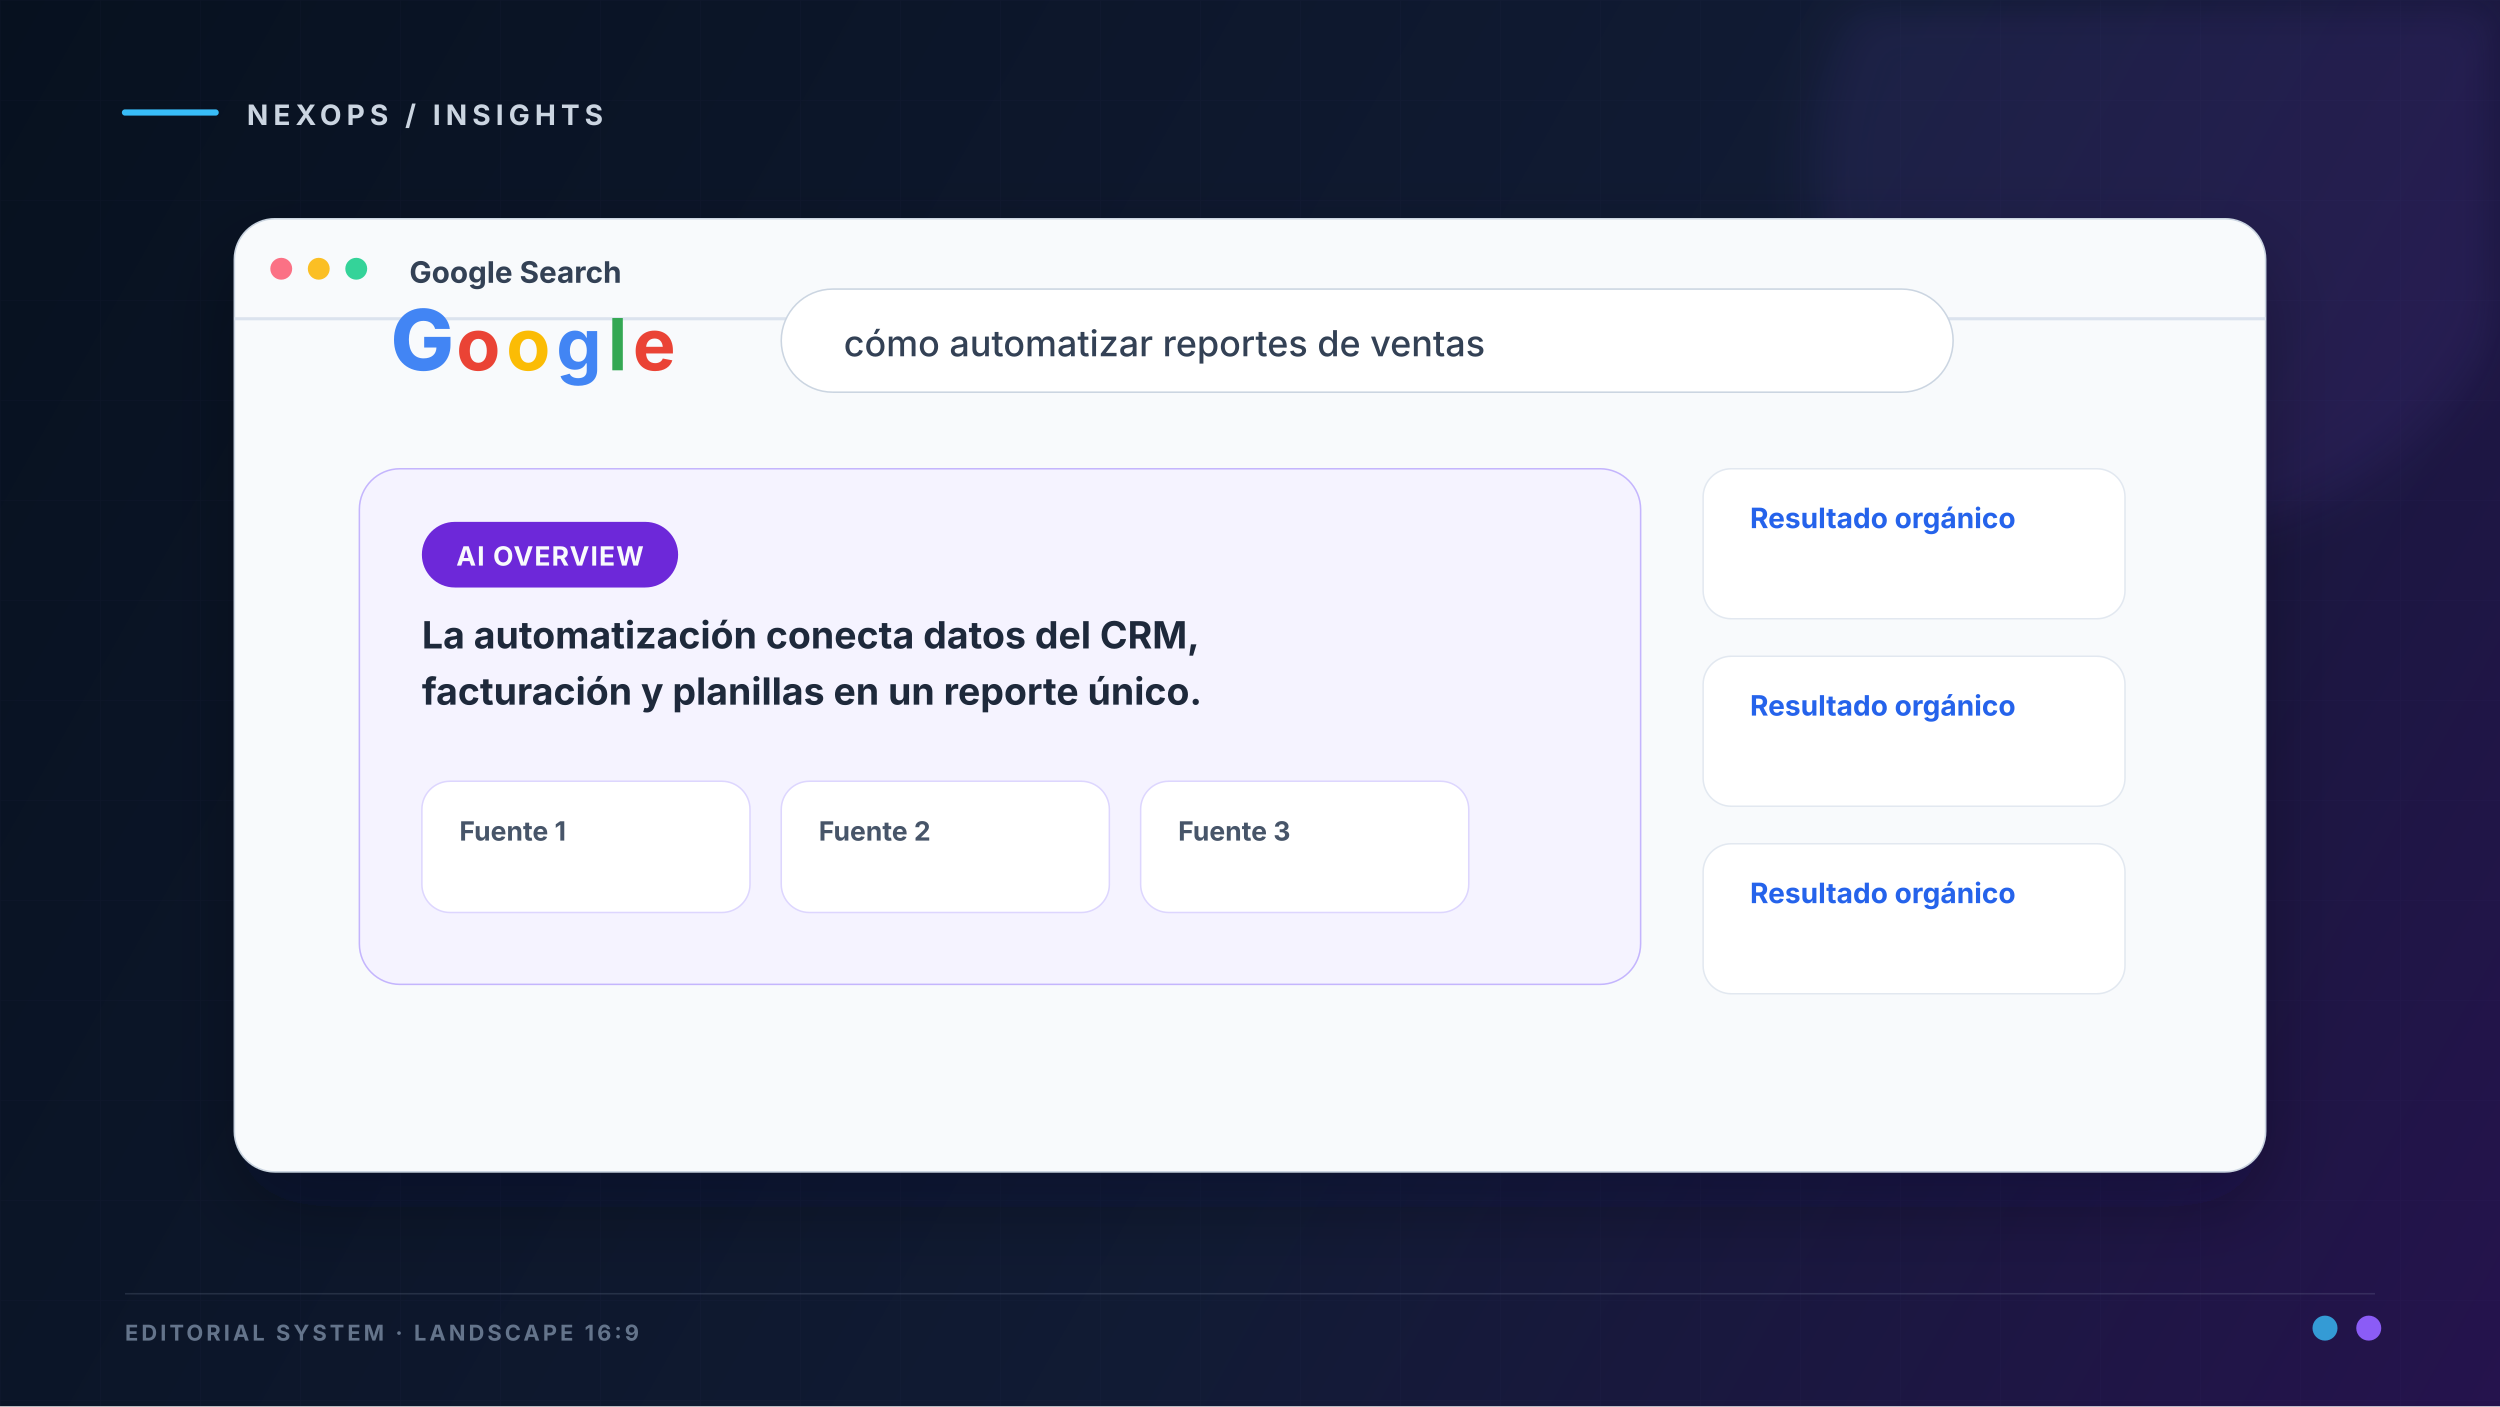
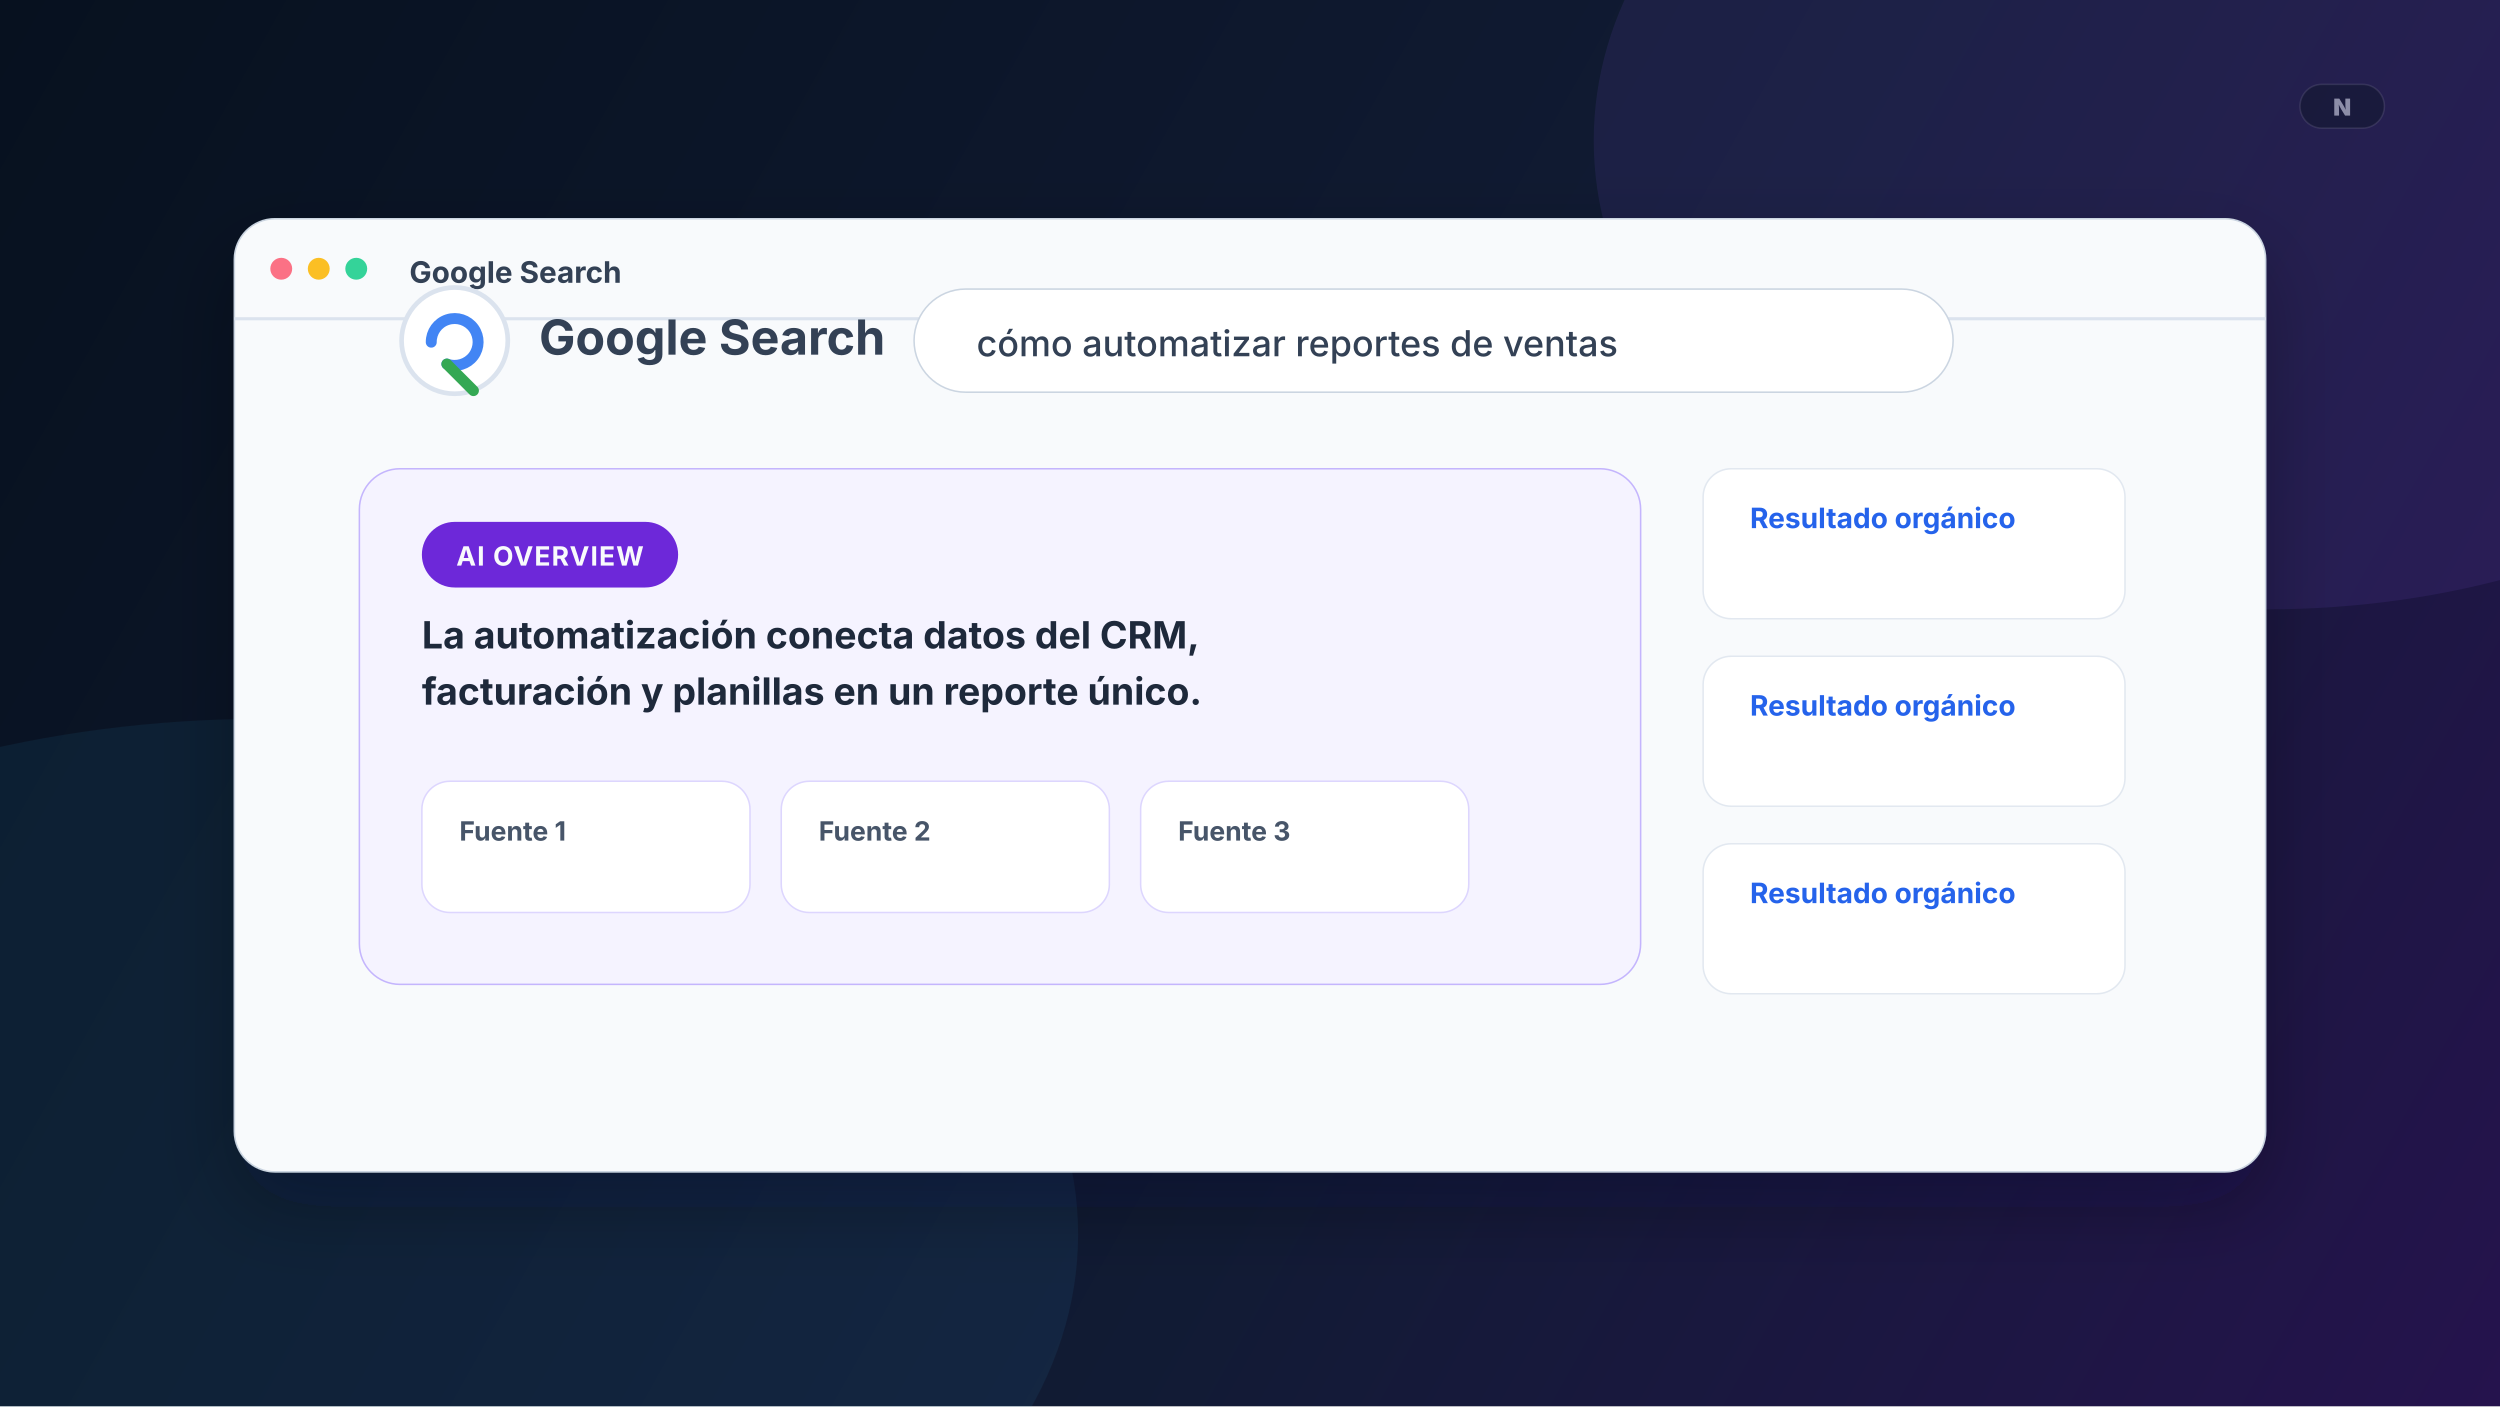
<svg xmlns="http://www.w3.org/2000/svg" width="1600" height="900" viewBox="0 0 1600 900" role="img" aria-labelledby="title desc">
  <defs>
    <linearGradient id="background" x1="0" y1="0" x2="1600" y2="900" gradientUnits="userSpaceOnUse">
      <stop stop-color="#07111f" />
      <stop offset=".58" stop-color="#111b34" />
      <stop offset="1" stop-color="#25134d" />
    </linearGradient>
    <linearGradient id="photoWash" x1="0" y1="0" x2="1600" y2="0" gradientUnits="userSpaceOnUse">
-       <stop stop-color="#020617" stop-opacity=".15" />
-       <stop offset=".55" stop-color="#020617" stop-opacity=".4" />
-       <stop offset="1" stop-color="#020617" stop-opacity=".96" />
+       <stop stop-color="#020617" stop-opacity=".04" />
+       <stop offset=".53" stop-color="#020617" stop-opacity=".28" />
+       <stop offset="1" stop-color="#020617" stop-opacity=".91" />
    </linearGradient>
    <linearGradient id="accent" x1="0" y1="0" x2="1" y2="1">
      <stop stop-color="#8b5cf6" />
      <stop offset="1" stop-color="#38bdf8" />
    </linearGradient>
-     <pattern id="grid" width="64" height="64" patternUnits="userSpaceOnUse">
-       <path d="M64 0H0V64" fill="none" stroke="#64748b" stroke-opacity=".12" />
-     </pattern>
    <filter id="shadow" x="-30%" y="-30%" width="160%" height="160%">
      <feDropShadow dx="0" dy="22" stdDeviation="26" flood-color="#020617" flood-opacity=".28" />
    </filter>
    <filter id="glow" x="-100%" y="-100%" width="300%" height="300%">
      <feGaussianBlur stdDeviation="16" />
    </filter>
  </defs>
  <rect width="1600" height="900" fill="url(#background)" />
-   <rect width="1600" height="900" fill="url(#grid)" opacity=".35" />
-   <circle cx="1390" cy="110" r="230" fill="#8b5cf6" opacity=".09" filter="url(#glow)" />
-   <path d="M80 72H138" stroke="#38bdf8" stroke-width="4" stroke-linecap="round" />
-   <text x="158" y="80" font-family="Inter,Arial,sans-serif" font-size="18" font-weight="750" fill="#cbd5e1" letter-spacing=".18em">NEXOPS  /  INSIGHTS</text>
+   <ellipse cx="170" cy="790" rx="520" ry="330" fill="#38bdf8" opacity=".07" />
+   <ellipse cx="1450" cy="90" rx="430" ry="300" fill="#8b5cf6" opacity=".1" />
  <g>
    <rect x="150" y="140" width="1300" height="610" rx="26" fill="#f8fafc" stroke="#cbd5e1" filter="url(#shadow)" />
    <path d="M 150 204 H 1450" stroke="#dbe3ee" stroke-width="2" />
    <circle cx="180" cy="172" r="7" fill="#fb7185" />
    <circle cx="204" cy="172" r="7" fill="#fbbf24" />
    <circle cx="228" cy="172" r="7" fill="#34d399" />
    <text x="262" y="181" font-family="Inter,Arial,sans-serif" font-size="19" font-weight="650" fill="#334155">Google Search</text>
-     <text x="250" y="237" font-family="Inter,Arial,sans-serif" font-size="54" font-weight="800" fill="#4285f4">G</text>
-     <text x="292" y="237" font-family="Inter,Arial,sans-serif" font-size="46" font-weight="700" fill="#ea4335">o</text>
-     <text x="324" y="237" font-family="Inter,Arial,sans-serif" font-size="46" font-weight="700" fill="#fbbc05">o</text>
-     <text x="356" y="237" font-family="Inter,Arial,sans-serif" font-size="46" font-weight="700" fill="#4285f4">g</text>
-     <text x="389" y="237" font-family="Inter,Arial,sans-serif" font-size="46" font-weight="700" fill="#34a853">l</text>
-     <text x="405" y="237" font-family="Inter,Arial,sans-serif" font-size="46" font-weight="700" fill="#ea4335">e</text>
-     <rect x="500" y="185" width="750" height="66" rx="33" fill="#ffffff" stroke="#cbd5e1" />
-     <text x="540" y="228" font-family="Inter,Arial,sans-serif" font-size="23" font-weight="500" fill="#334155">cómo automatizar reportes de ventas</text>
+     <circle cx="291" cy="218" r="34" fill="#ffffff" stroke="#dbe3ee" stroke-width="3" />
+     <path d="M276 219a15 15 0 1 1 10 14" fill="none" stroke="#4285f4" stroke-width="7" stroke-linecap="round" />
+     <path d="M286 233l17 17" stroke="#34a853" stroke-width="7" stroke-linecap="round" />
+     <text x="345" y="227" font-family="Inter,Arial,sans-serif" font-size="31" font-weight="750" fill="#334155">Google Search</text>
+     <rect x="585" y="185" width="665" height="66" rx="33" fill="#ffffff" stroke="#cbd5e1" />
+     <text x="625" y="228" font-family="Inter,Arial,sans-serif" font-size="23" font-weight="500" fill="#334155">cómo automatizar reportes de ventas</text>
    <rect x="230" y="300" width="820" height="330" rx="26" fill="#f5f3ff" stroke="#c4b5fd" />
    <rect x="270" y="334" width="164" height="42" rx="21" fill="#6d28d9" stroke="none" />
    <text x="352" y="362" font-family="Inter,Arial,sans-serif" font-size="17" font-weight="700" fill="#f8fafc" text-anchor="middle" letter-spacing=".04em">AI OVERVIEW</text>
    <text x="270" y="415" font-family="Inter,Arial,sans-serif" font-size="24" font-weight="650" fill="#1e293b">La automatización conecta datos del CRM,</text>
    <text x="270" y="451" font-family="Inter,Arial,sans-serif" font-size="24" font-weight="650" fill="#1e293b">facturación y planillas en un reporte único.</text>
    <rect x="270" y="500" width="210" height="84" rx="18" fill="#ffffff" stroke="#ddd6fe" />
    <rect x="500" y="500" width="210" height="84" rx="18" fill="#ffffff" stroke="#ddd6fe" />
    <rect x="730" y="500" width="210" height="84" rx="18" fill="#ffffff" stroke="#ddd6fe" />
    <text x="294" y="538" font-family="Inter,Arial,sans-serif" font-size="17" font-weight="700" fill="#475569">Fuente 1</text>
    <text x="524" y="538" font-family="Inter,Arial,sans-serif" font-size="17" font-weight="700" fill="#475569">Fuente 2</text>
    <text x="754" y="538" font-family="Inter,Arial,sans-serif" font-size="17" font-weight="700" fill="#475569">Fuente 3</text>
    <rect x="1090" y="300" width="270" height="96" rx="18" fill="#ffffff" stroke="#e2e8f0" />
    <rect x="1090" y="420" width="270" height="96" rx="18" fill="#ffffff" stroke="#e2e8f0" />
    <rect x="1090" y="540" width="270" height="96" rx="18" fill="#ffffff" stroke="#e2e8f0" />
    <text x="1120" y="338" font-family="Inter,Arial,sans-serif" font-size="18" font-weight="700" fill="#2563eb">Resultado orgánico</text>
    <text x="1120" y="458" font-family="Inter,Arial,sans-serif" font-size="18" font-weight="700" fill="#2563eb">Resultado orgánico</text>
    <text x="1120" y="578" font-family="Inter,Arial,sans-serif" font-size="18" font-weight="700" fill="#2563eb">Resultado orgánico</text>
  </g>
-   <path d="M80 828H1520" stroke="#94a3b8" stroke-opacity=".18" />
-   <text x="80" y="858" font-family="Inter,Arial,sans-serif" font-size="14" font-weight="650" fill="#64748b" letter-spacing=".14em">EDITORIAL SYSTEM · LANDSCAPE 16:9</text>
-   <circle cx="1516" cy="850" r="8" fill="#8b5cf6" />
-   <circle cx="1488" cy="850" r="8" fill="#38bdf8" opacity=".8" />
+   <g opacity=".55">
+     <rect x="1472" y="54" width="54" height="28" rx="14" fill="#07111f" fill-opacity=".72" stroke="#ffffff" stroke-opacity=".18" />
+     <text x="1499" y="74" font-family="Inter,Arial,sans-serif" font-size="15" font-weight="850" fill="#e2e8f0" text-anchor="middle">N</text>
+   </g>
</svg>
